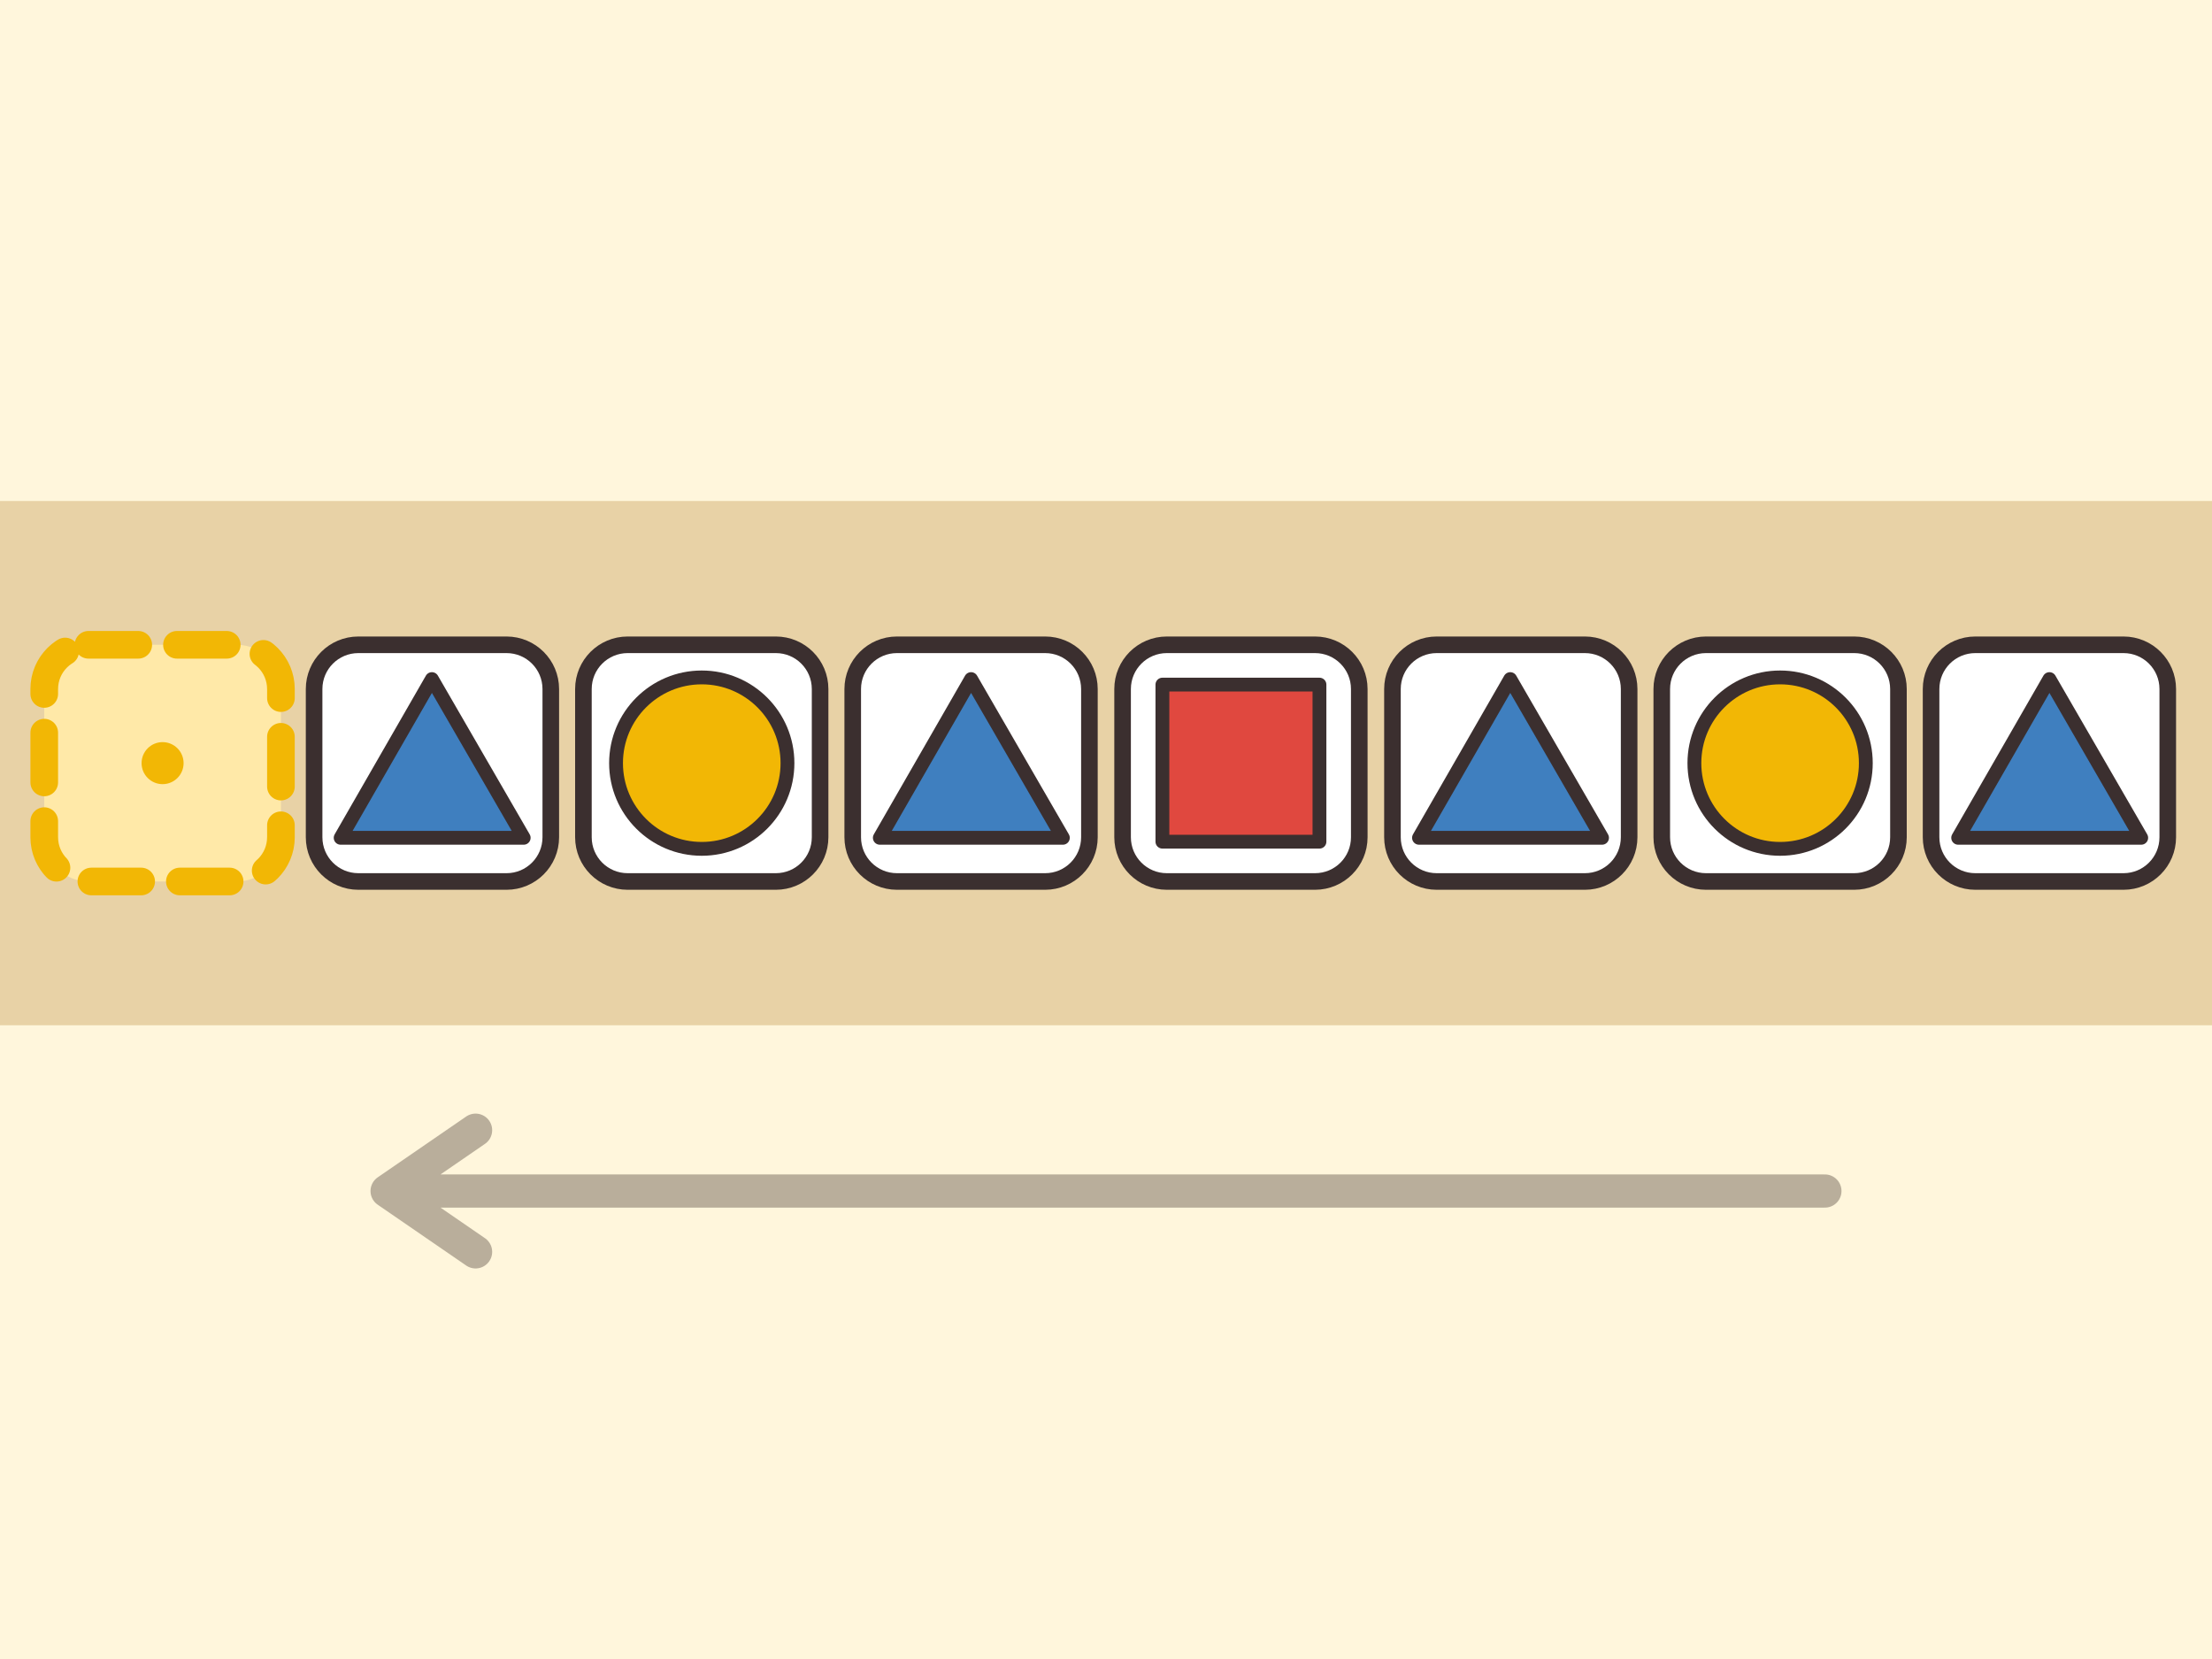
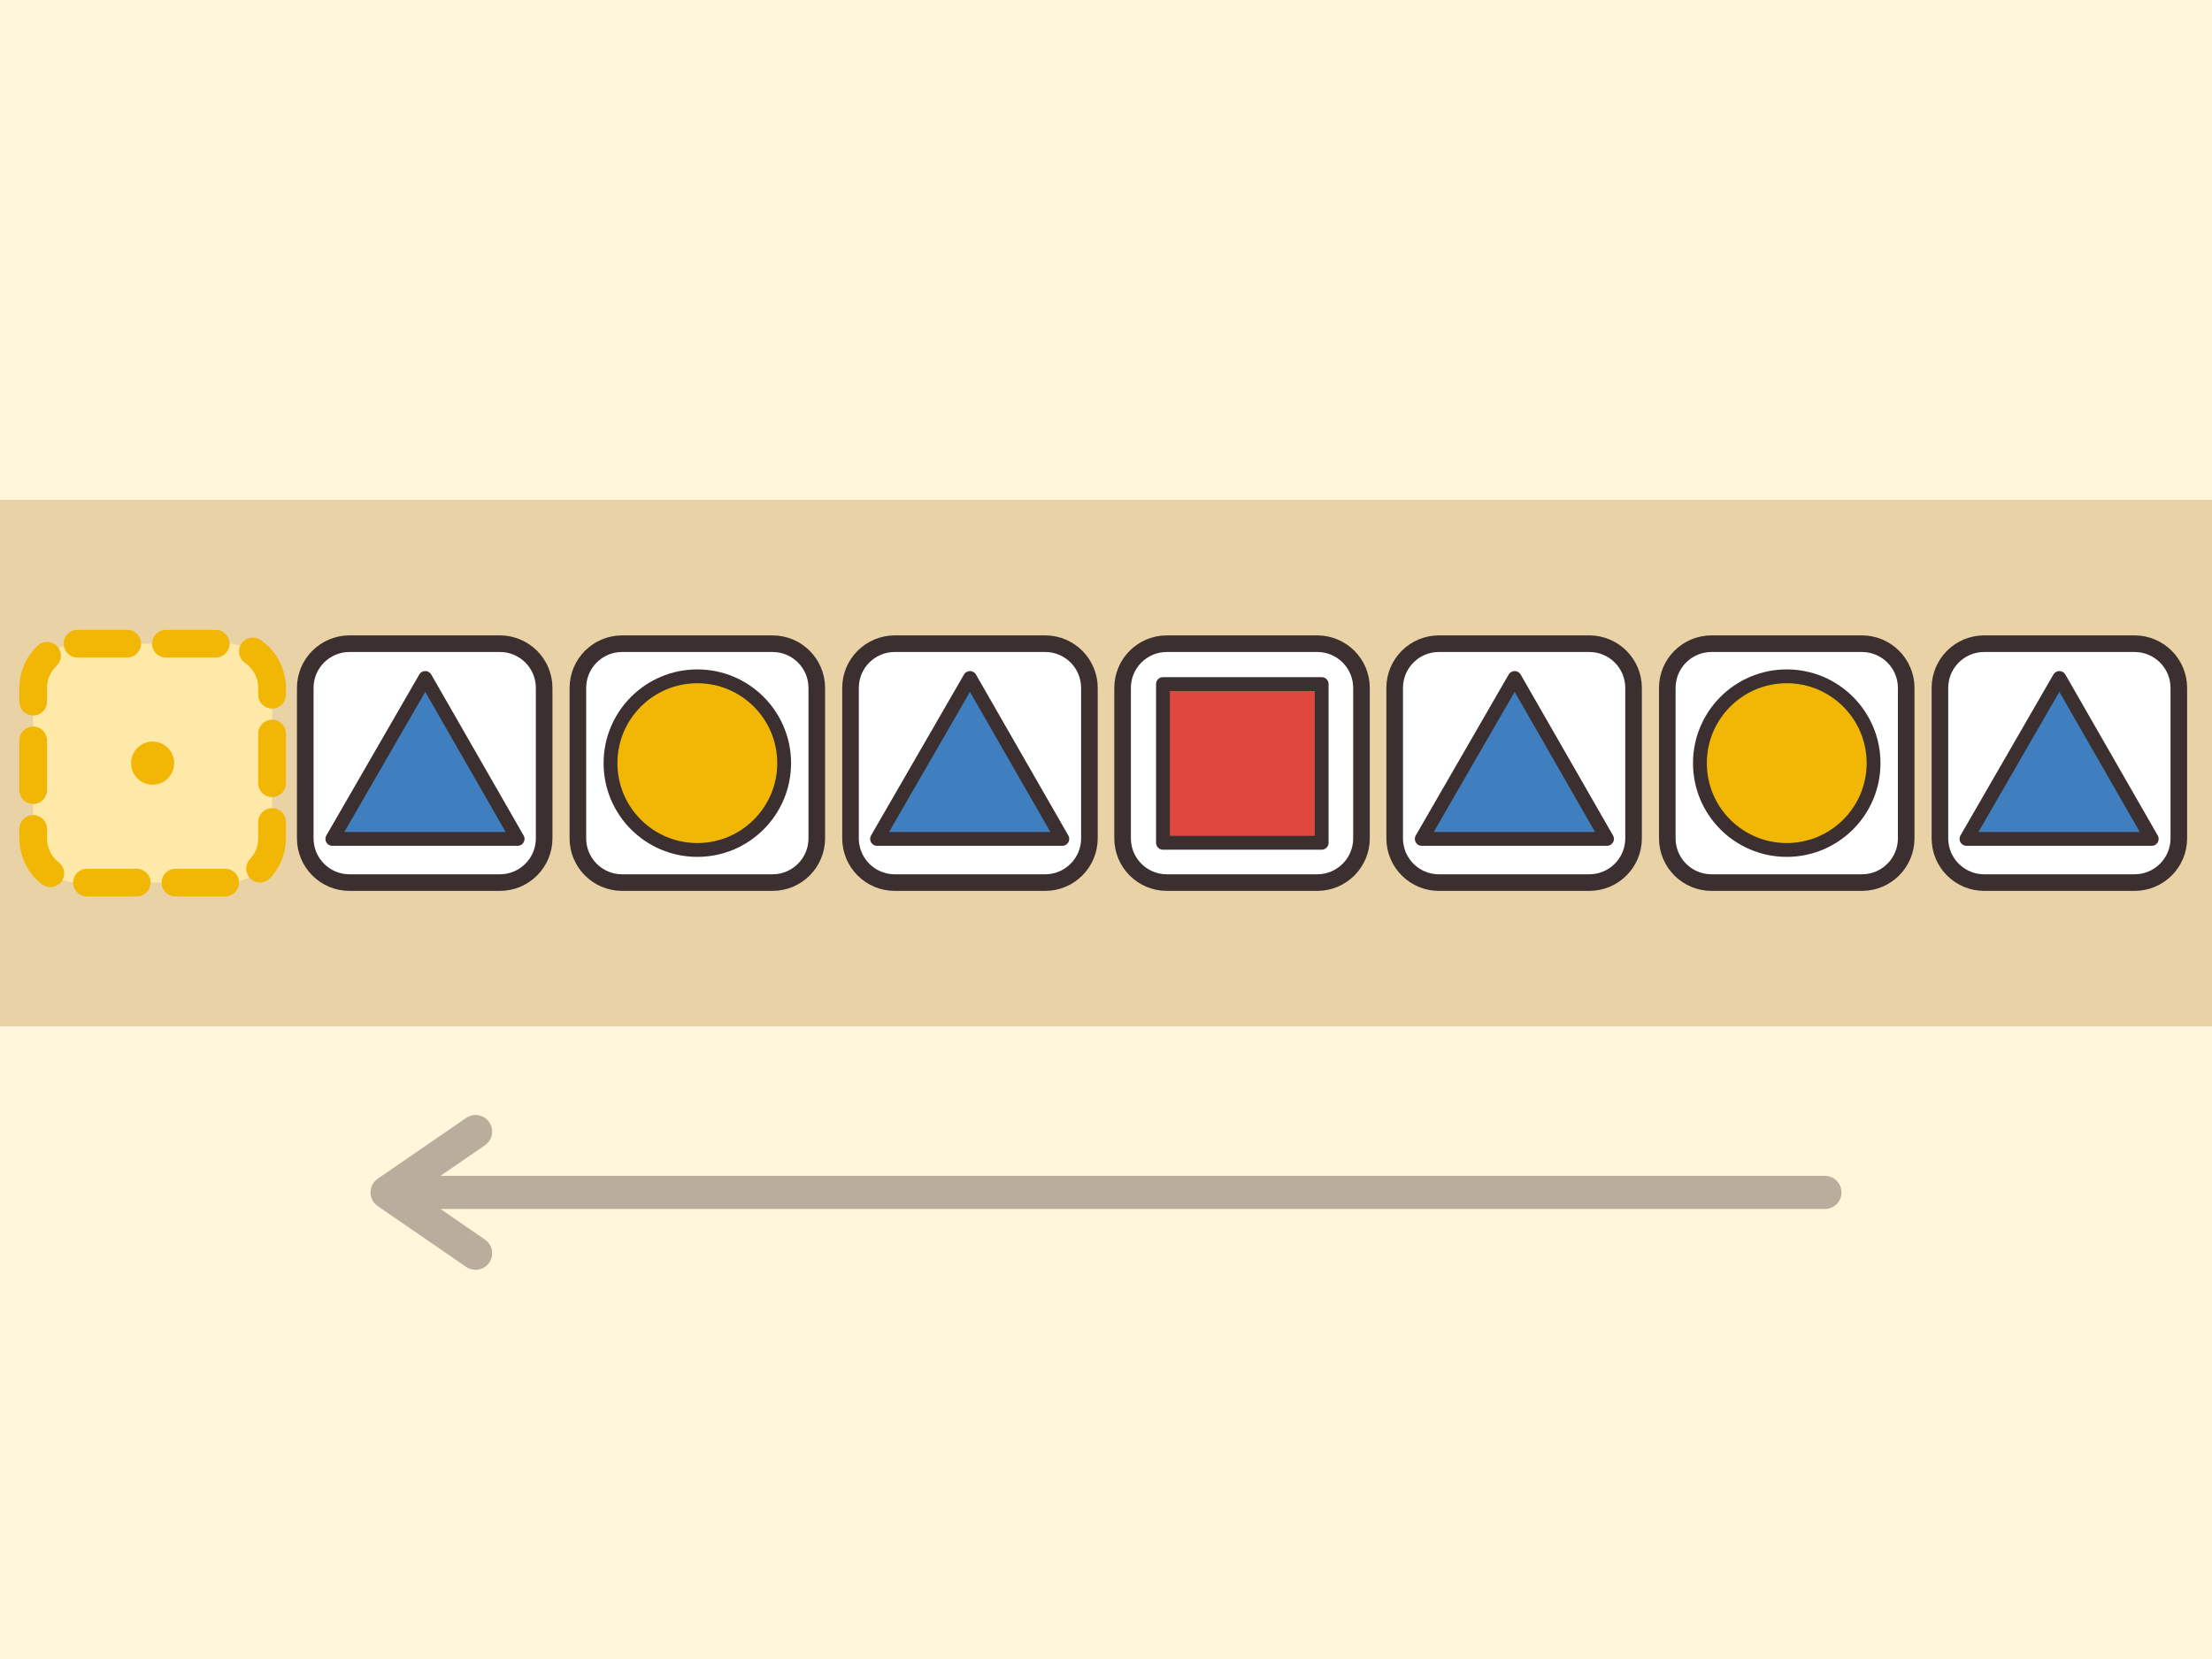
<svg xmlns="http://www.w3.org/2000/svg" viewBox="0 0 400 300">
  <rect width="400" height="300" fill="#fff6dc" />
-   <rect x="0" y="90.6" width="400" height="94.8" fill="#e8d2a6" />
-   <rect x="349.2" y="116.6" width="42.8" height="42.8" rx="8" fill="#ffffff" stroke="#3b2f2f" stroke-width="3" />
-   <path d="M370.6 122.8L387.2 151.5H354.1z" fill="#3f7fbf" stroke="#3b2f2f" stroke-width="2.5" stroke-linejoin="round" />
-   <rect x="300.5" y="116.6" width="42.8" height="42.8" rx="8" fill="#ffffff" stroke="#3b2f2f" stroke-width="3" />
-   <circle cx="321.9" cy="138.0" r="15.5" fill="#f2b705" stroke="#3b2f2f" stroke-width="2.5" stroke-linejoin="round" />
-   <rect x="251.8" y="116.6" width="42.8" height="42.8" rx="8" fill="#ffffff" stroke="#3b2f2f" stroke-width="3" />
-   <path d="M273.1 122.8L289.7 151.5H256.6z" fill="#3f7fbf" stroke="#3b2f2f" stroke-width="2.5" stroke-linejoin="round" />
-   <rect x="203.0" y="116.6" width="42.8" height="42.8" rx="8" fill="#ffffff" stroke="#3b2f2f" stroke-width="3" />
-   <rect x="210.2" y="123.8" width="28.4" height="28.4" fill="#e0483f" stroke="#3b2f2f" stroke-width="2.5" stroke-linejoin="round" />
-   <rect x="154.2" y="116.6" width="42.8" height="42.8" rx="8" fill="#ffffff" stroke="#3b2f2f" stroke-width="3" />
-   <path d="M175.6 122.8L192.2 151.5H159.1z" fill="#3f7fbf" stroke="#3b2f2f" stroke-width="2.5" stroke-linejoin="round" />
-   <rect x="105.5" y="116.6" width="42.8" height="42.8" rx="8" fill="#ffffff" stroke="#3b2f2f" stroke-width="3" />
-   <circle cx="126.9" cy="138.0" r="15.5" fill="#f2b705" stroke="#3b2f2f" stroke-width="2.5" stroke-linejoin="round" />
-   <rect x="56.8" y="116.6" width="42.8" height="42.8" rx="8" fill="#ffffff" stroke="#3b2f2f" stroke-width="3" />
-   <path d="M78.1 122.8L94.7 151.5H61.6z" fill="#3f7fbf" stroke="#3b2f2f" stroke-width="2.5" stroke-linejoin="round" />
-   <rect x="8.0" y="116.6" width="42.8" height="42.8" rx="8" fill="#ffe9a8" stroke="#f2b705" stroke-width="5" stroke-dasharray="9 7" stroke-linecap="round" />
-   <circle cx="29.4" cy="138.0" r="3.8" fill="#f2b705" />
-   <path d="M330 215.375H70M86 204.375L70 215.375L86 226.375" fill="none" stroke="#b9ae9b" stroke-width="6" stroke-linecap="round" stroke-linejoin="round" />
+   <rect x="0" y="90.4" width="400" height="95.2" fill="#e8d2a6" />
+   <rect x="350.8" y="116.4" width="43.2" height="43.2" rx="8" fill="#ffffff" stroke="#3b2f2f" stroke-width="3" />
+   <path d="M372.4 122.6L389.1 151.7H355.6z" fill="#3f7fbf" stroke="#3b2f2f" stroke-width="2.5" stroke-linejoin="round" />
+   <rect x="301.5" y="116.4" width="43.2" height="43.2" rx="8" fill="#ffffff" stroke="#3b2f2f" stroke-width="3" />
+   <circle cx="323.1" cy="138.0" r="15.7" fill="#f2b705" stroke="#3b2f2f" stroke-width="2.5" stroke-linejoin="round" />
+   <rect x="252.2" y="116.4" width="43.2" height="43.2" rx="8" fill="#ffffff" stroke="#3b2f2f" stroke-width="3" />
+   <path d="M273.9 122.6L290.6 151.7H257.1z" fill="#3f7fbf" stroke="#3b2f2f" stroke-width="2.5" stroke-linejoin="round" />
+   <rect x="203.0" y="116.4" width="43.2" height="43.2" rx="8" fill="#ffffff" stroke="#3b2f2f" stroke-width="3" />
+   <rect x="210.3" y="123.7" width="28.7" height="28.7" fill="#e0483f" stroke="#3b2f2f" stroke-width="2.5" stroke-linejoin="round" />
+   <rect x="153.8" y="116.4" width="43.2" height="43.2" rx="8" fill="#ffffff" stroke="#3b2f2f" stroke-width="3" />
+   <path d="M175.4 122.6L192.1 151.7H158.6z" fill="#3f7fbf" stroke="#3b2f2f" stroke-width="2.5" stroke-linejoin="round" />
+   <rect x="104.5" y="116.4" width="43.2" height="43.2" rx="8" fill="#ffffff" stroke="#3b2f2f" stroke-width="3" />
+   <circle cx="126.1" cy="138.0" r="15.7" fill="#f2b705" stroke="#3b2f2f" stroke-width="2.5" stroke-linejoin="round" />
+   <rect x="55.2" y="116.4" width="43.2" height="43.2" rx="8" fill="#ffffff" stroke="#3b2f2f" stroke-width="3" />
+   <path d="M76.9 122.6L93.6 151.7H60.1z" fill="#3f7fbf" stroke="#3b2f2f" stroke-width="2.5" stroke-linejoin="round" />
+   <rect x="6.0" y="116.4" width="43.2" height="43.2" rx="8" fill="#ffe9a8" stroke="#f2b705" stroke-width="5" stroke-dasharray="9 7" stroke-linecap="round" />
+   <circle cx="27.6" cy="138.0" r="3.9" fill="#f2b705" />
+   <path d="M330 215.625H70M86 204.625L70 215.625L86 226.625" fill="none" stroke="#b9ae9b" stroke-width="6" stroke-linecap="round" stroke-linejoin="round" />
</svg>
